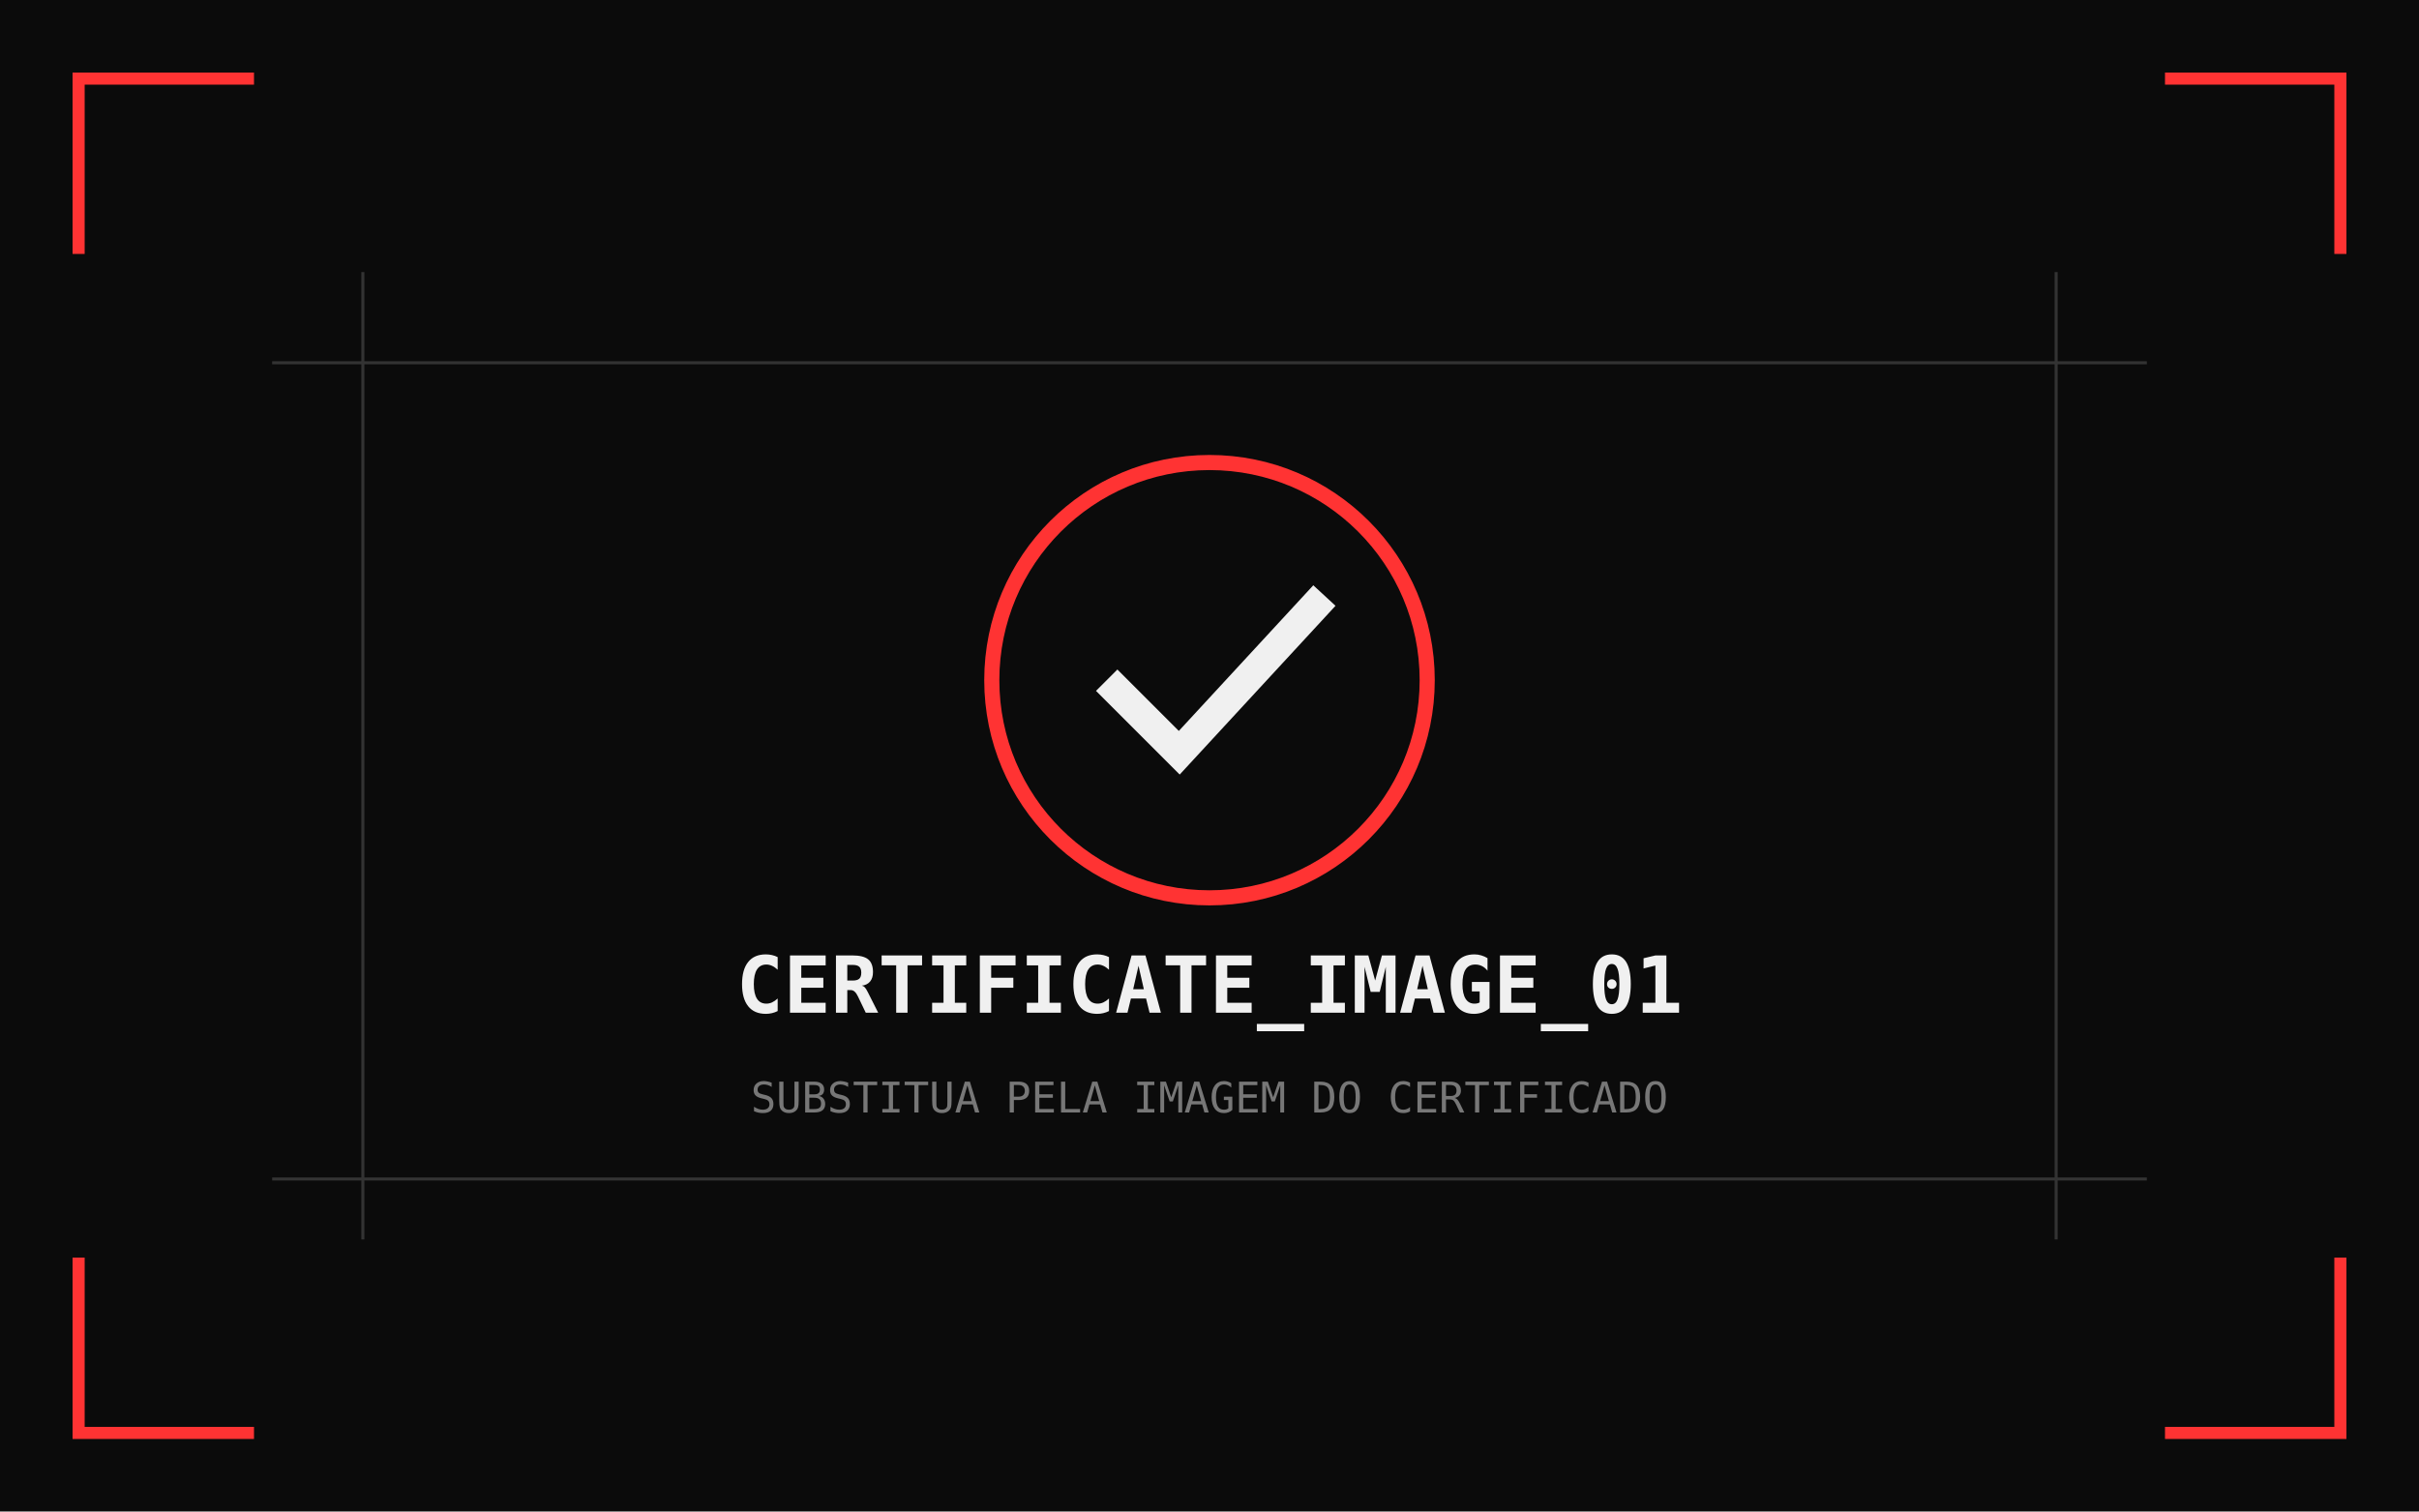
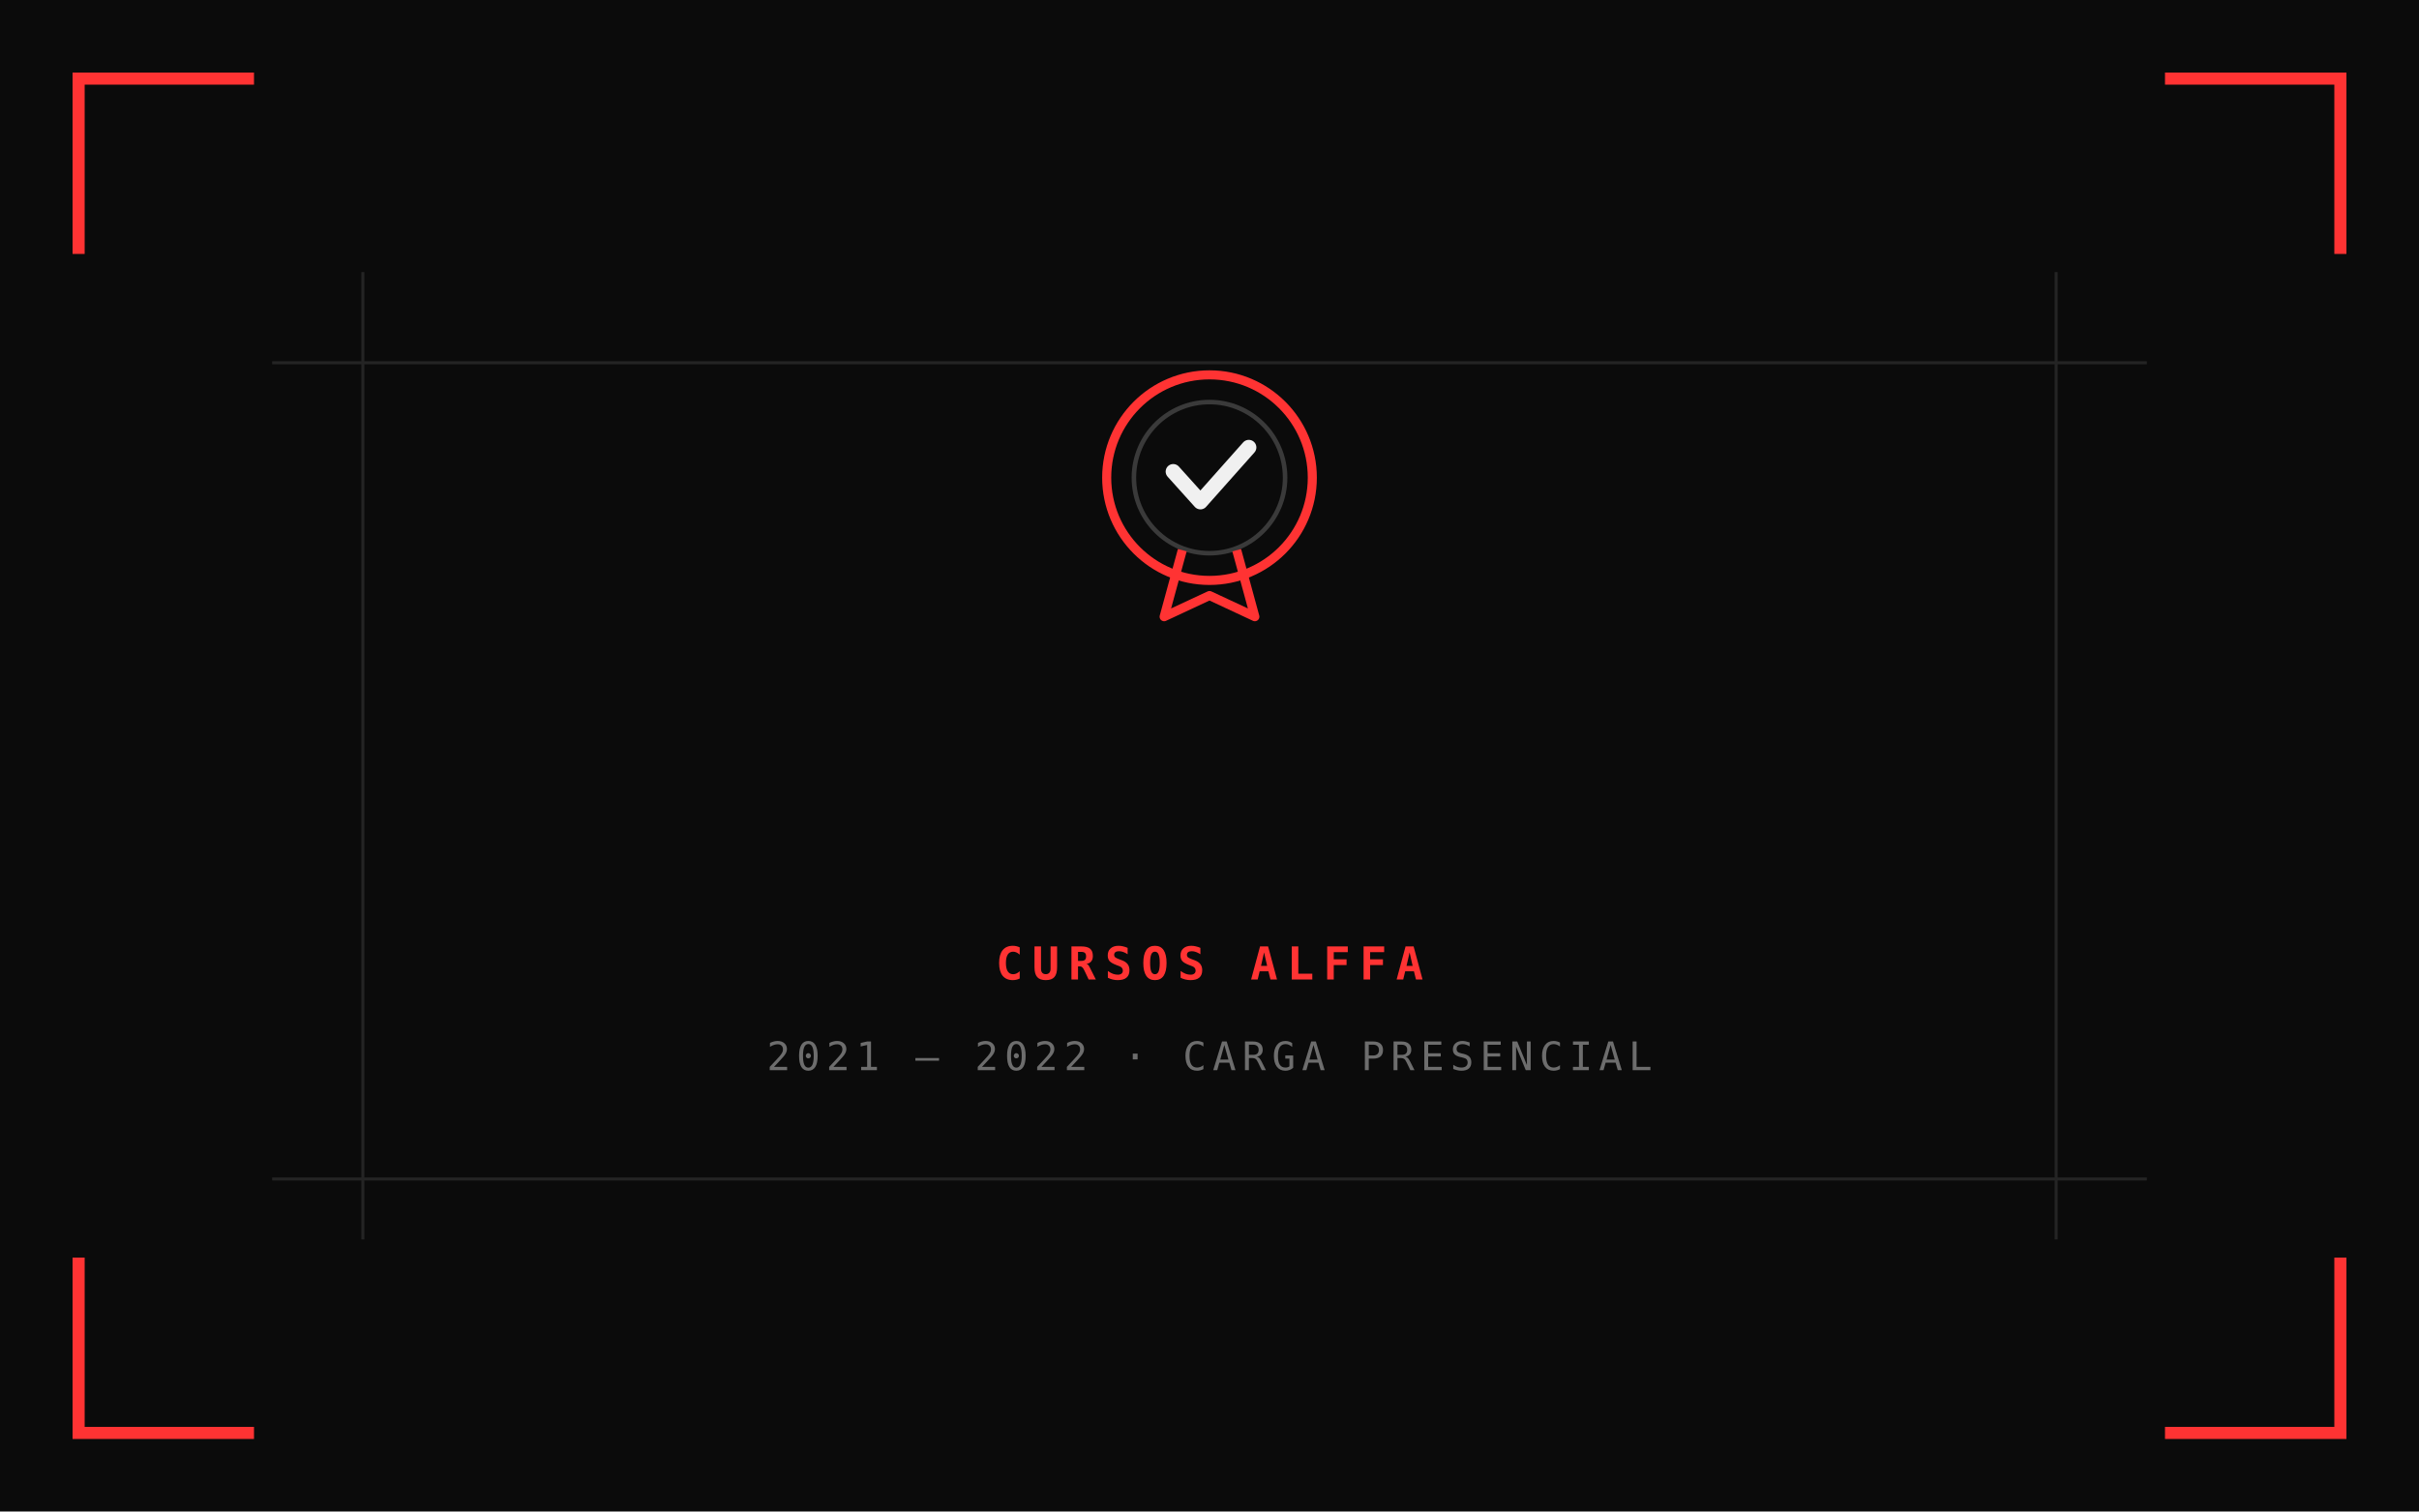
<svg xmlns="http://www.w3.org/2000/svg" viewBox="0 0 800 500">
  <rect width="800" height="500" fill="#0b0b0b" />
  <path d="M26 84V26h58M716 26h58v58M774 416v58h-58M84 474H26v-58" fill="none" stroke="#ff3333" stroke-width="4" />
-   <g fill="none" stroke="#333">
+   <g fill="none" stroke="#242424">
    <path d="M90 120h620M90 390h620" />
    <path d="M120 90v320M680 90v320" />
  </g>
-   <circle cx="400" cy="225" r="72" fill="none" stroke="#ff3333" stroke-width="5" />
-   <path d="m366 225 24 24 48-52" fill="none" stroke="#f0f0f0" stroke-width="10" />
-   <text x="400" y="335" text-anchor="middle" fill="#f0f0f0" font-family="monospace" font-size="26" font-weight="700">CERTIFICATE_IMAGE_01</text>
-   <text x="400" y="368" text-anchor="middle" fill="#777" font-family="monospace" font-size="14">SUBSTITUA PELA IMAGEM DO CERTIFICADO</text>
+   <g transform="translate(400 158)">
+     <circle r="34" fill="none" stroke="#ff3333" stroke-width="3" />
+     <circle r="25" fill="none" stroke="#3a3a3a" stroke-width="1.5" />
+     <path d="M-9 24 -15 46 0 39 15 46 9 24" fill="none" stroke="#ff3333" stroke-width="3" stroke-linejoin="round" />
+     <path d="M-12 -2 -3 8 13 -10" fill="none" stroke="#f0f0f0" stroke-width="5" stroke-linecap="round" stroke-linejoin="round" />
+   </g>
+   <text x="400" y="324" text-anchor="middle" fill="#ff3333" font-family="monospace" font-size="15" font-weight="700" letter-spacing="3">CURSOS ALFFA</text>
+   <text x="400" y="354" text-anchor="middle" fill="#6d6d6d" font-family="monospace" font-size="13" letter-spacing="2">2021 — 2022  ·  CARGA PRESENCIAL</text>
</svg>
